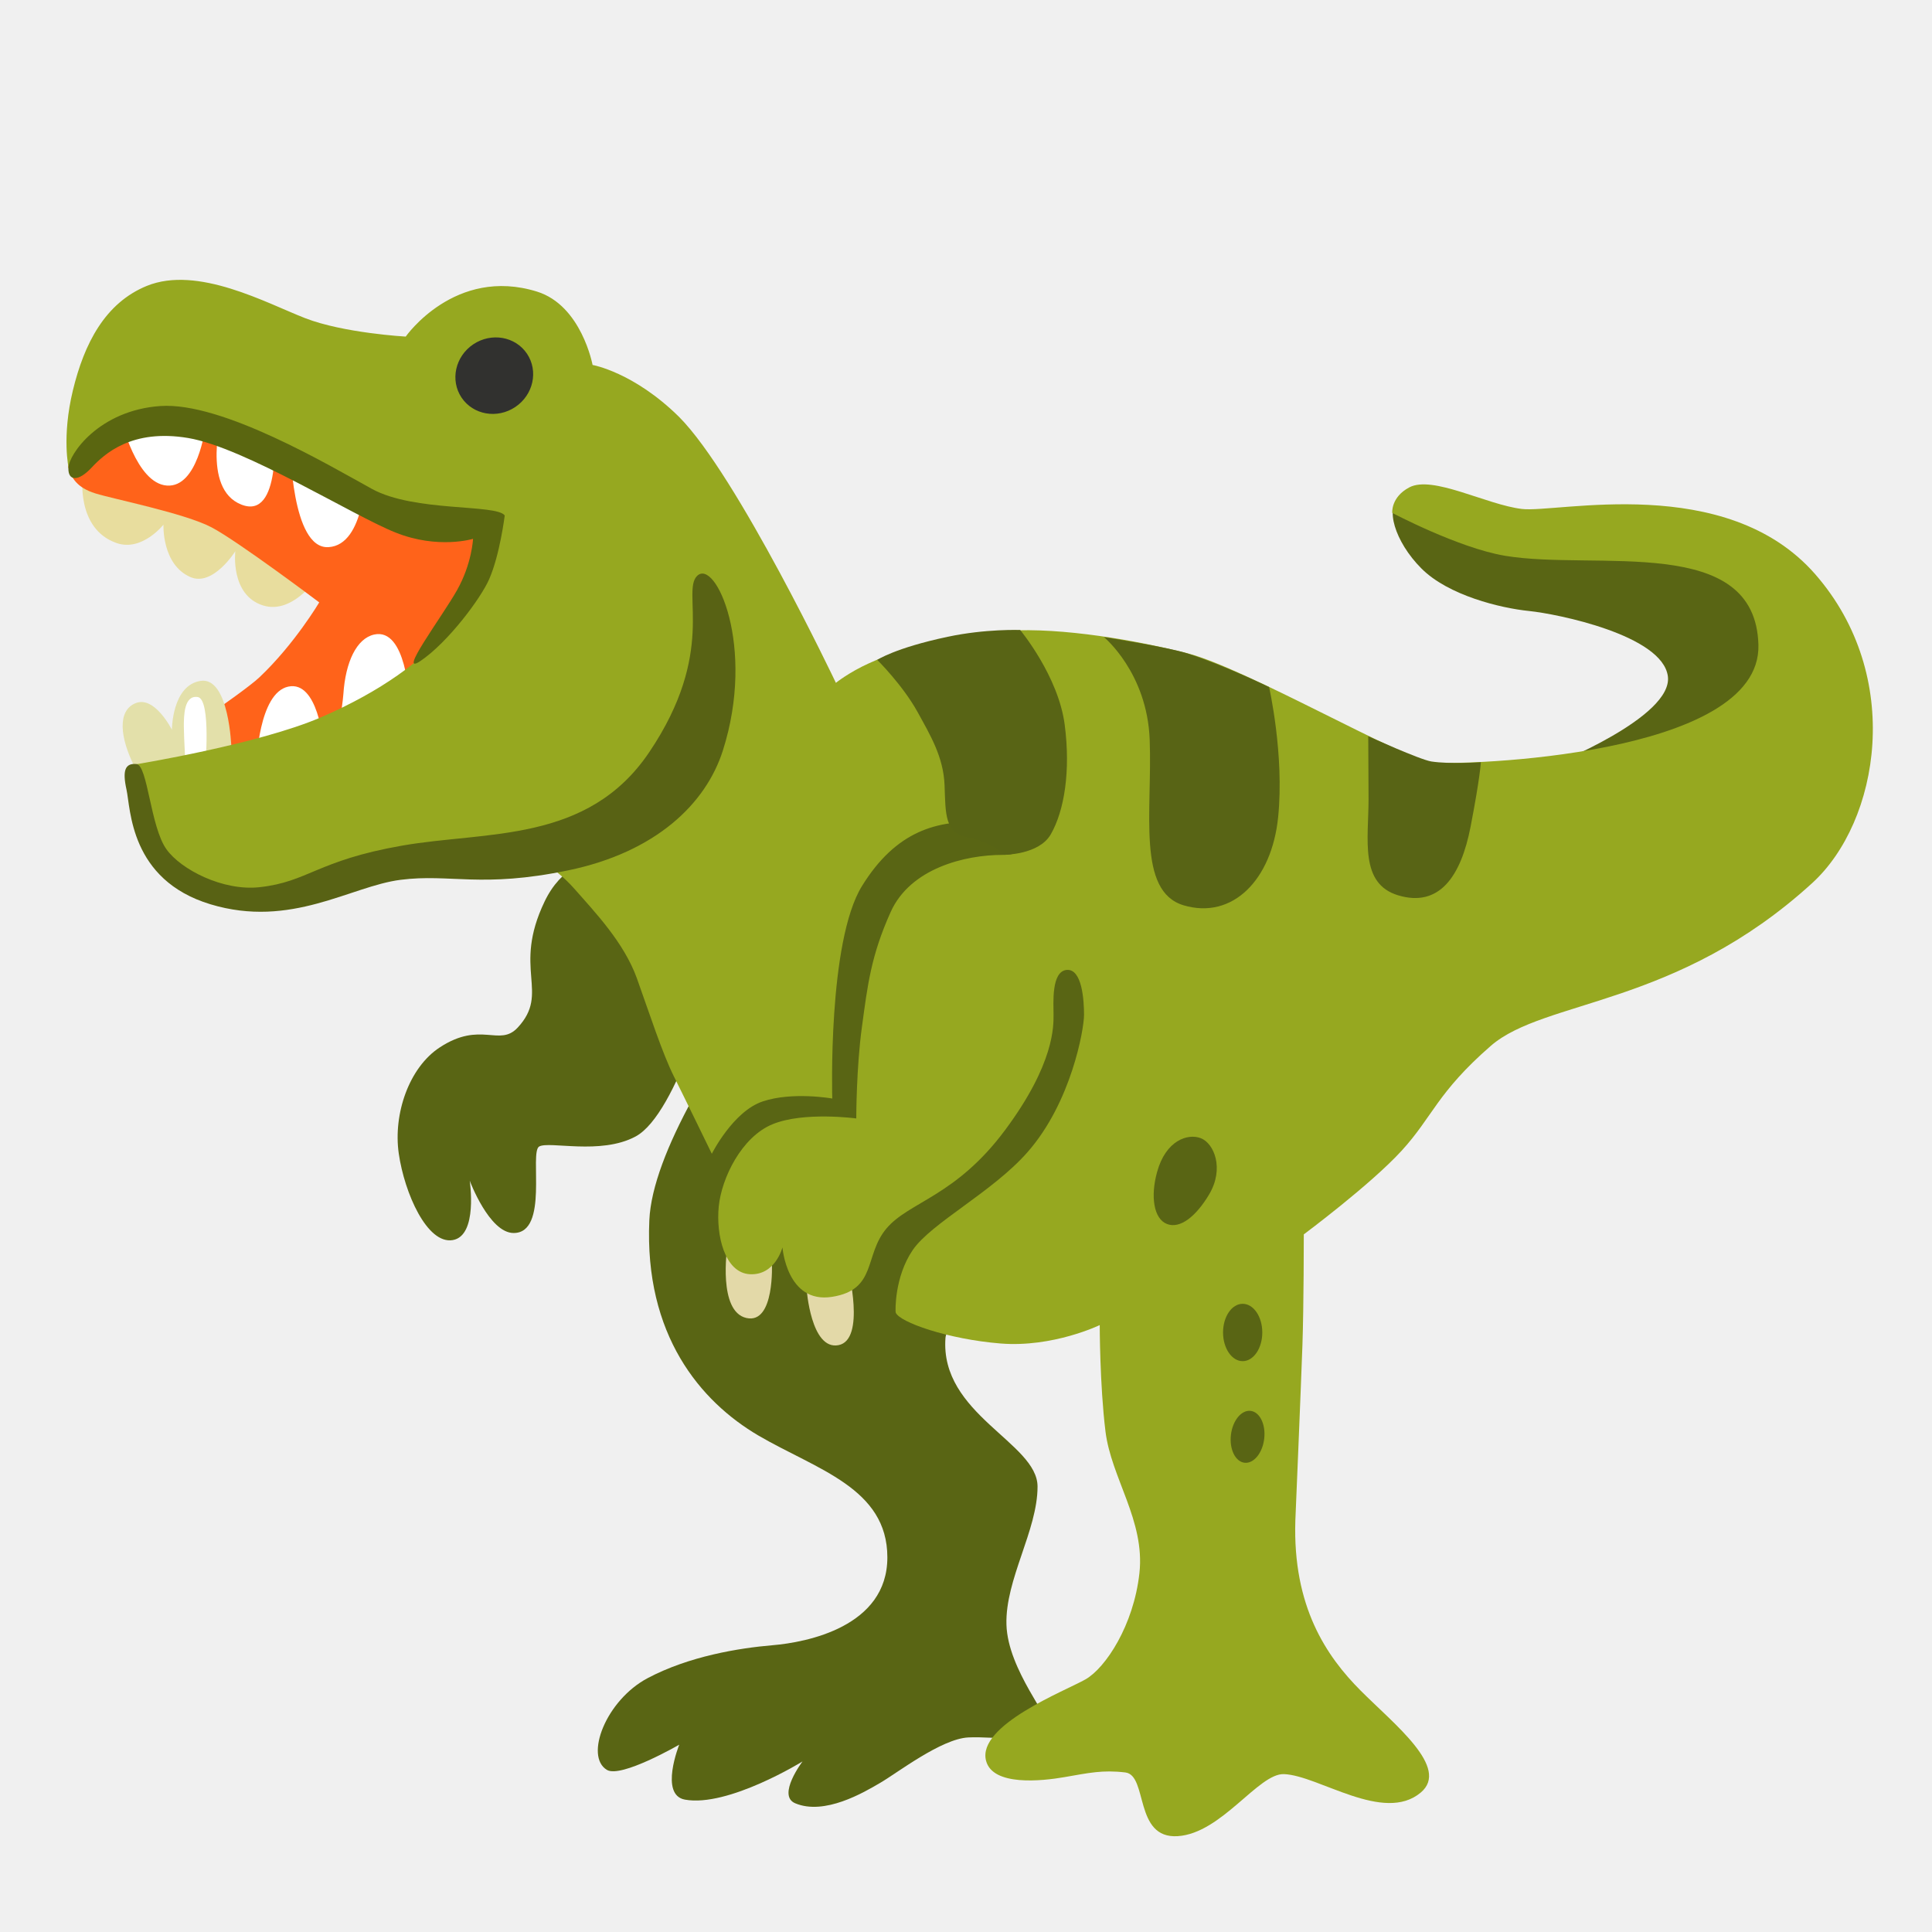
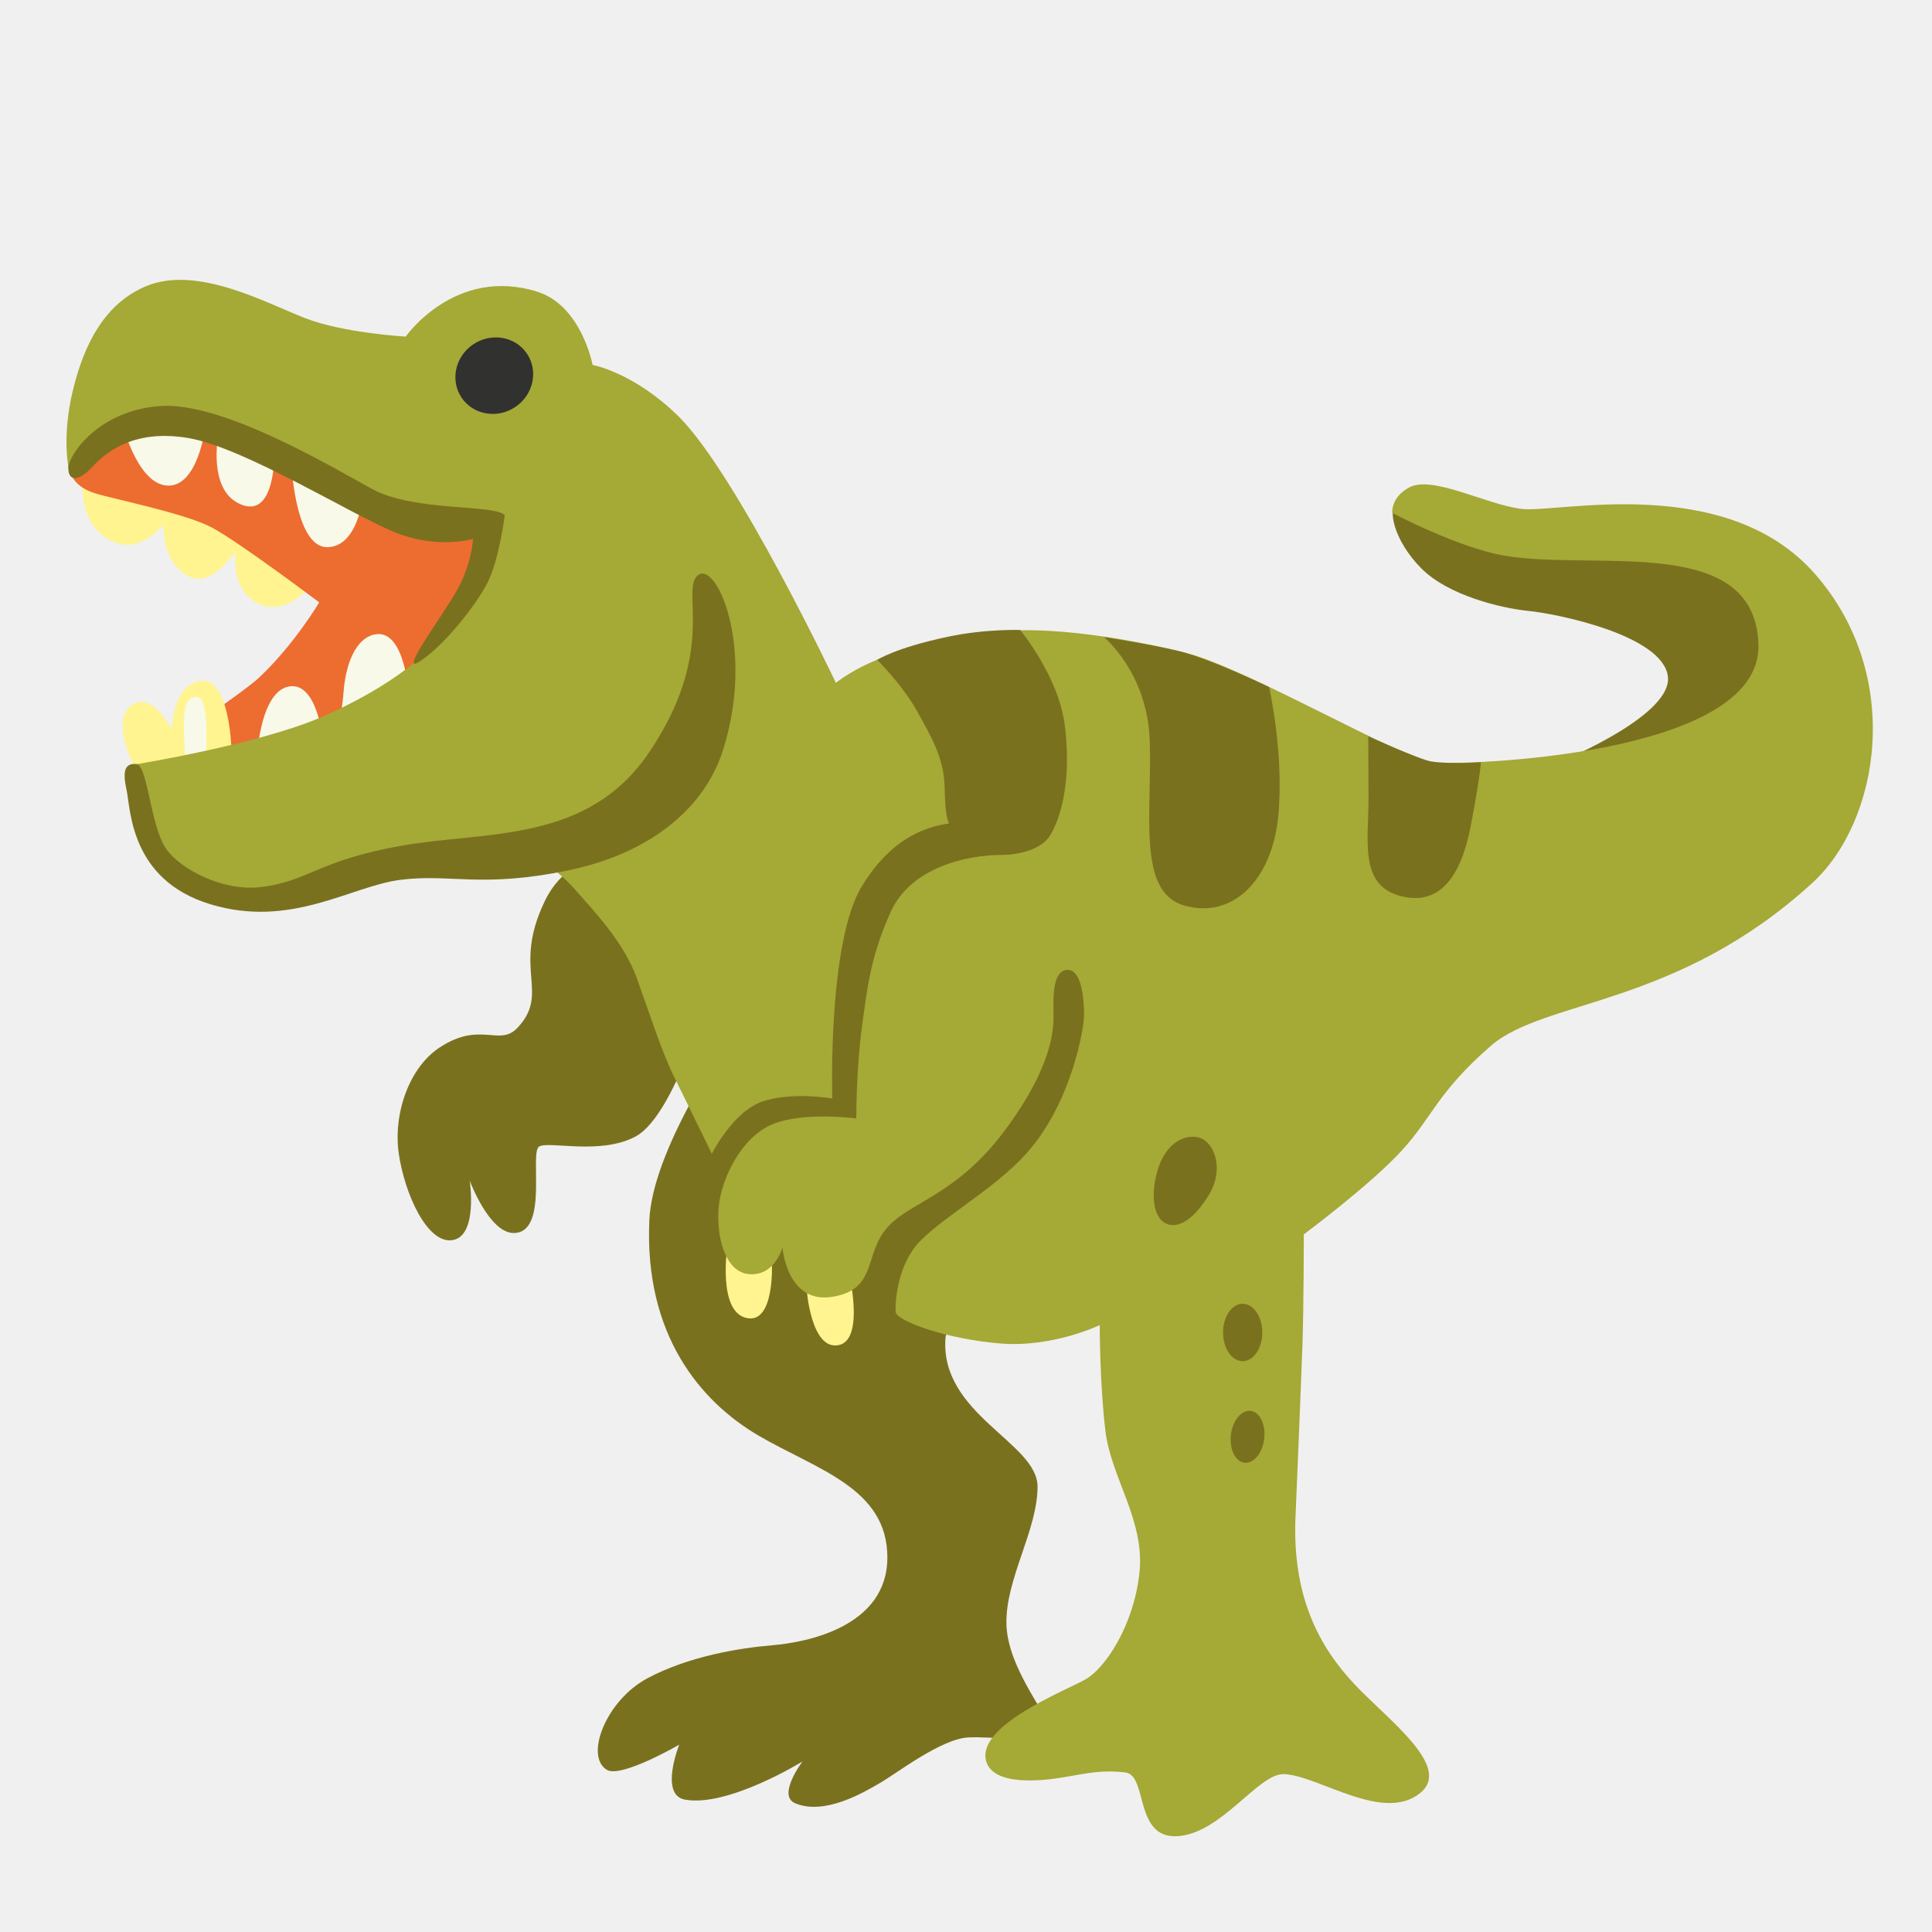
- <svg xmlns="http://www.w3.org/2000/svg" version="1.1" id="Layer_3" x="0px" y="0px" viewBox="0 0 128 128" style="enable-background:new 0 0 128 128;" xml:space="preserve">
-   <path style="fill:#E8DD9E;" d="M5.48,31.52l8.45,1.27l7.27,5.23c0,0-1.71,2.75-3.78,2.09c-2.18-0.69-1.83-3.59-1.83-3.59  s-1.48,2.37-2.98,1.71c-1.9-0.83-1.78-3.47-1.78-3.47s-1.42,1.8-3.1,1.22C5.01,35.04,5.48,31.52,5.48,31.52z" />
-   <path style="fill:#FF631A;" d="M34.57,31l-22.24-4.88l-5.82,0.75c0,0-2.16,3.47-1.97,4.13c0.19,0.66,0.56,1.31,1.78,1.69  c1.22,0.38,5.91,1.31,7.7,2.25c1.78,0.94,7.13,4.97,7.13,4.97s-1.64,2.77-3.97,4.97c-1.11,1.05-7.11,5.07-7.11,5.07l8.92,1.88  l15.86-9.48L34.57,31z" />
-   <path style="fill:#596514;" d="M43.49,56.91c0,0-5.26-1.69-7.41,2.82c-2.16,4.5,0.39,6.01-1.78,8.35c-1.22,1.31-2.44-0.47-5.16,1.31  c-2.04,1.33-3.1,4.41-2.72,7.04c0.38,2.63,1.88,6.01,3.57,5.73c1.69-0.28,1.13-3.94,1.13-3.94s1.29,3.47,2.91,3.47  c2.35,0,1.03-5.35,1.69-5.73c0.66-0.38,4.06,0.58,6.38-0.66c2.82-1.5,5.26-10.89,5.26-10.89L43.49,56.91z" />
-   <path style="fill:#596514;" d="M60.29,53.25c0,0-16.87,18.75-17.27,27.59c-0.34,7.6,3.38,12.01,7.23,14.27  c3.85,2.25,8.54,3.47,8.54,8.07s-5.35,5.63-7.6,5.82c-2.25,0.19-5.54,0.73-8.28,2.18c-2.76,1.46-4.2,5.18-2.7,6.08  c0.94,0.56,4.79-1.67,4.79-1.67s-1.33,3.33,0.38,3.64c2.86,0.52,7.79-2.53,7.79-2.53s-1.71,2.25-0.49,2.77  c1.94,0.82,4.53-0.7,5.65-1.36c1.13-0.66,4.04-2.91,5.82-3c1.78-0.09,5.35,0.47,5.44-0.38c0.09-0.84-2.82-4.08-2.91-7.09  c-0.09-3,2.06-6.24,2.06-9.15c0-2.91-6.48-4.79-6.1-9.85c0.14-1.95,12.12-17.04,11.92-23.56C74.23,54.65,60.29,53.25,60.29,53.25z" />
-   <path style="fill:#596514;" d="M102.8,50.71c0,0,8.07-3.19,7.7-5.91s-7.32-4.13-9.2-4.32c-1.88-0.19-5.35-1.03-7.13-2.82  c-1.78-1.78-2.44-4.13-1.41-4.6c1.03-0.47,5.35,1.6,5.35,1.6s11.36,0.47,12.95,0.75s12.11,5.82,8.35,11.07  C115.66,51.75,102.8,50.71,102.8,50.71z" />
-   <path style="fill:#FFFFFF;" d="M8.03,27.81c0,0,0.99,4.22,3.03,4.36c2.04,0.14,2.53-3.8,2.53-3.8l1.13-0.99c0,0-1.41,5,1.27,6.05  c2.67,1.06,2.18-4.93,2.18-4.93l1.06,0.99c0,0,0.07,6.9,2.53,6.76c2.46-0.14,2.46-5.07,2.46-5.07l-6.97-7.04L8.03,27.81z" />
-   <path style="fill:#E3D9A8;" d="M48.18,82.67c0,0-0.63,4.22,1.27,4.65s1.69-3.66,1.69-3.66L48.18,82.67z" />
-   <path style="fill:#E3D9A8;" d="M53.44,85.39c0,0,0.28,4.08,2.11,3.73c1.83-0.35,0.63-5.07,0.63-5.07L53.44,85.39z" />
-   <path style="fill:#FFFFFF;" d="M27.11,46.33c0,0-0.19-4.76-2.32-4.29c-1.17,0.26-1.9,1.83-2.04,3.94c-0.07,0.98-0.49,3.24-0.49,3.24  h-0.84c0,0-0.35-4.15-2.32-3.73c-1.97,0.42-2.11,5.07-2.11,5.07l5.21,1.06L27.11,46.33z" />
-   <path style="fill:#E3E0AA;" d="M15.33,49.54c0,0-0.14-4.72-2.04-4.43s-1.9,3.24-1.9,3.24S10.26,46.09,9,46.58s-1.03,2.32-0.12,4.15  C9.75,52.49,15.33,49.54,15.33,49.54z" />
-   <path style="fill:#FFFFFF;" d="M13.59,50.97c0,0,0.42-4.65-0.49-4.79c-0.92-0.14-0.92,1.27-0.92,1.97c0,0.7,0.14,3.03,0.14,3.03  L13.59,50.97z" />
-   <path style="fill:#96A820;" d="M39.26,24.18c0,0-0.73-3.94-3.68-4.86c-5.44-1.69-8.7,2.98-8.7,2.98s-4.11-0.23-6.66-1.22  s-7.11-3.51-10.49-2.14c-2.77,1.13-4.15,3.82-4.9,6.92s-0.28,5.16-0.28,5.16s3.19-3.1,6.85-2.82c3.66,0.28,9.29,3.19,10.79,3.94  c1.5,0.75,9.95,3.19,9.95,3.19s-1.69,5.35-2.91,6.85c-1.22,1.5-3.85,3.57-7.98,5.35c-4.13,1.78-12.2,3.1-12.2,3.1  s0.56,6.57,2.82,7.6c2.25,1.03,6.29,1.88,9.29,0.56s13.8-2.25,13.8-2.25s1.69,0.75,3.1,2.35s3.28,3.57,4.13,5.91  c0.84,2.35,1.69,4.97,2.44,6.48c0.75,1.5,2.53,5.16,2.53,5.16s1.41-2.82,3.38-3.47c1.97-0.66,4.6-0.19,4.6-0.19  s-0.31-10.4,1.97-14.08c2.25-3.64,4.97-4.41,8.07-4.22c3.1,0.19,3.66,2.16,1.22,2.16s-6.08,0.87-7.39,3.78s-1.53,4.86-1.9,7.58  c-0.38,2.72-0.38,6.1-0.38,6.1s-3.47-0.47-5.54,0.38c-2.06,0.84-3.38,3.57-3.57,5.44c-0.19,1.88,0.38,4.41,2.06,4.5  c1.69,0.09,2.16-1.78,2.16-1.78s0.28,3.75,3.28,3.28c3-0.47,2.11-2.75,3.61-4.53s4.58-2.11,7.86-6.52c3.28-4.41,3.21-6.9,3.21-7.65  s-0.16-2.86,0.87-2.96c1.03-0.09,1.15,2.04,1.15,2.98s-0.84,5.8-3.75,9.1c-2.32,2.64-6.38,4.69-7.6,6.48s-1.15,4.06-1.13,4.13  c0.21,0.64,3.47,1.78,6.95,2.06c3.47,0.28,6.57-1.22,6.57-1.22s0,3.94,0.38,7.04c0.38,3.1,2.63,5.91,2.25,9.39  c-0.38,3.47-2.25,6.29-3.57,7.04c-1.31,0.75-7.22,3.04-6.59,5.4c0.45,1.69,3.69,1.34,5.19,1.08c1.62-0.28,2.53-0.49,4.04-0.31  c1.5,0.19,0.56,4.41,3.47,4.22c2.91-0.19,5.35-4.18,7.04-4.11c2.3,0.09,6.6,3.29,9.06,1.22c1.95-1.64-1.74-4.5-3.99-6.76  s-4.5-5.54-4.32-11.26c0,0,0.38-9.01,0.47-11.64c0.09-2.63,0.09-7.32,0.09-7.32s4.41-3.28,6.48-5.54c2.06-2.25,2.35-3.85,5.91-6.95  c3.57-3.1,12.29-2.56,21.3-10.79c4.45-4.07,6.1-13.7,0.19-20.46c-5.91-6.76-17.08-4.04-19.43-4.32c-2.35-0.28-5.91-2.25-7.46-1.43  c-1.23,0.65-1.13,1.69-1.13,1.69s4.38,2.32,7.46,2.84c6.03,1.01,16.61-1.5,16.8,5.91s-19.71,7.98-21.59,7.79  c-1.88-0.19-12.37-6.24-16.21-7.23c-3.41-0.87-8.35-1.73-11.94-1.5c-3.75,0.23-6.5,0.94-9.2,2.16c-1.31,0.59-2.18,1.29-2.18,1.29  s-6.54-13.76-10.39-17.62C41.98,24.65,39.26,24.18,39.26,24.18z" />
-   <path style="fill:#5A6610;" d="M33.44,34.15c-0.56-0.77-5.98-0.21-8.8-1.76c-2.82-1.55-9.92-5.77-14.01-5.49  c-4.08,0.28-6.08,3.21-6.1,4.11c-0.02,0.89,0.68,0.89,1.53-0.02s2.67-2.6,6.41-1.97c3.73,0.63,10.91,5.14,13.73,6.26  c2.82,1.13,5.14,0.42,5.14,0.42s-0.07,1.64-1.06,3.4c-0.99,1.76-4.01,5.77-2.42,4.69c1.83-1.24,4.01-4.17,4.55-5.42  C33.12,36.75,33.44,34.15,33.44,34.15z" />
-   <ellipse transform="matrix(0.8308 -0.5565 0.5565 0.8308 -8.313 22.4355)" style="fill:#31312F;" cx="32.75" cy="24.89" rx="2.61" ry="2.5" />
-   <path style="fill:#586214;" d="M46.18,38.16c1.21-1.21,3.91,4.67,1.71,11.57c-1.13,3.54-4.46,6.73-10.23,7.93s-7.81,0.21-11.12,0.63  s-7.25,3.24-12.6,1.62s-5.28-6.34-5.56-7.6c-0.28-1.27-0.09-1.76,0.66-1.69s0.92,4.16,1.99,5.65c0.96,1.34,3.73,2.77,6.15,2.51  c3.24-0.35,3.8-1.76,9.43-2.75c5.63-0.99,12.32-0.14,16.4-6.19C47.5,43.19,45.13,39.22,46.18,38.16z" />
-   <path style="fill:#586415;" d="M70.54,48.02c0.4,3.08-0.03,5.7-0.92,7.25c-0.77,1.36-3.07,1.36-3.07,1.36s-0.87-0.87-2.42-1.15  c-1.55-0.28-1.48-1.55-1.55-3.45s-0.97-3.36-1.79-4.86c-0.99-1.79-2.67-3.45-2.67-3.45s1.17-0.79,4.66-1.53  c2.54-0.54,4.81-0.45,4.81-0.45S70.12,44.78,70.54,48.02z" />
-   <path style="fill:#586415;" d="M73.14,42.21c0,0,2.86,2.35,3.03,6.79c0.18,4.79-0.87,10.05,2.25,10.98  c3.24,0.96,5.84-1.69,6.26-5.84c0.42-4.15-0.6-8.62-0.6-8.62s-2.96-1.44-5.38-2.22C77.34,42.86,73.14,42.21,73.14,42.21z" />
-   <path style="fill:#586415;" d="M92.64,59.32c2.71,0.81,4.15-1.24,4.79-4.55s0.68-4.27,0.68-4.27s-2.04,0.14-3.28-0.05  c-0.76-0.12-4.18-1.67-4.18-1.67s0.02,3.09,0.02,4.15C90.67,55.62,90.06,58.55,92.64,59.32z" />
-   <path style="fill:#596514;" d="M80.11,79.13c-0.86,1.45-1.93,2.31-2.8,1.96c-0.87-0.34-1.1-1.82-0.65-3.44  c0.57-2.09,2.03-2.58,2.9-2.24C80.43,75.75,81.13,77.41,80.11,79.13z" />
-   <ellipse transform="matrix(0.1171 -0.9931 0.9931 0.1171 -21.5582 166.1349)" style="fill:#596514;" cx="82.66" cy="95.19" rx="1.73" ry="1.11" />
-   <ellipse style="fill:#596514;" cx="82.33" cy="88.28" rx="1.3" ry="1.9" />
+ <svg xmlns="http://www.w3.org/2000/svg" width="100%" height="100%" viewBox="0 0 128 128" version="1.1" xml:space="preserve" style="fill-rule:evenodd;clip-rule:evenodd;stroke-linejoin:round;stroke-miterlimit:2;">
+   <path d="M5.48,31.52L13.93,32.79L21.2,38.02C21.2,38.02 19.49,40.77 17.42,40.11C15.24,39.42 15.59,36.52 15.59,36.52C15.59,36.52 14.11,38.89 12.61,38.23C10.71,37.4 10.83,34.76 10.83,34.76C10.83,34.76 9.41,36.56 7.73,35.98C5.01,35.04 5.48,31.52 5.48,31.52Z" style="fill:rgb(255,244,143);fill-rule:nonzero;" />
+   <path d="M34.57,31L12.33,26.12L6.51,26.87C6.51,26.87 4.35,30.34 4.54,31C4.73,31.66 5.1,32.31 6.32,32.69C7.54,33.07 12.23,34 14.02,34.94C15.8,35.88 21.15,39.91 21.15,39.91C21.15,39.91 19.51,42.68 17.18,44.88C16.07,45.93 10.07,49.95 10.07,49.95L18.99,51.83L34.85,42.35L34.57,31Z" style="fill:rgb(237,108,48);fill-rule:nonzero;" />
+   <path d="M43.49,56.91C43.49,56.91 38.23,55.22 36.08,59.73C33.92,64.23 36.47,65.74 34.3,68.08C33.08,69.39 31.86,67.61 29.14,69.39C27.1,70.72 26.04,73.8 26.42,76.43C26.8,79.06 28.3,82.44 29.99,82.16C31.68,81.88 31.12,78.22 31.12,78.22C31.12,78.22 32.41,81.69 34.03,81.69C36.38,81.69 35.06,76.34 35.72,75.96C36.38,75.58 39.78,76.54 42.1,75.3C44.92,73.8 47.36,64.41 47.36,64.41L43.49,56.91Z" style="fill:rgb(122,113,31);fill-rule:nonzero;" />
+   <path d="M60.29,53.25C60.29,53.25 43.42,72 43.02,80.84C42.68,88.44 46.4,92.85 50.25,95.11C54.1,97.36 58.79,98.58 58.79,103.18C58.79,107.78 53.44,108.81 51.19,109C48.94,109.19 45.65,109.73 42.91,111.18C40.15,112.64 38.71,116.36 40.21,117.26C41.15,117.82 45,115.59 45,115.59C45,115.59 43.67,118.92 45.38,119.23C48.24,119.75 53.17,116.7 53.17,116.7C53.17,116.7 51.46,118.95 52.68,119.47C54.62,120.29 57.21,118.77 58.33,118.11C59.46,117.45 62.37,115.2 64.15,115.11C65.93,115.02 69.5,115.58 69.59,114.73C69.68,113.89 66.77,110.65 66.68,107.64C66.59,104.64 68.74,101.4 68.74,98.49C68.74,95.58 62.26,93.7 62.64,88.64C62.78,86.69 74.76,71.6 74.56,65.08C74.23,54.65 60.29,53.25 60.29,53.25Z" style="fill:rgb(122,113,31);fill-rule:nonzero;" />
+   <path d="M102.8,50.71C102.8,50.71 110.87,47.52 110.5,44.8C110.13,42.08 103.18,40.67 101.3,40.48C99.42,40.29 95.95,39.45 94.17,37.66C92.39,35.88 91.73,33.53 92.76,33.06C93.79,32.59 98.11,34.66 98.11,34.66C98.11,34.66 109.47,35.13 111.06,35.41C112.65,35.69 123.17,41.23 119.41,46.48C115.66,51.75 102.8,50.71 102.8,50.71Z" style="fill:rgb(122,113,31);fill-rule:nonzero;" />
+   <path d="M8.03,27.81C8.03,27.81 9.02,32.03 11.06,32.17C13.1,32.31 13.59,28.37 13.59,28.37L14.72,27.38C14.72,27.38 13.31,32.38 15.99,33.43C18.66,34.49 18.17,28.5 18.17,28.5L19.23,29.49C19.23,29.49 19.3,36.39 21.76,36.25C24.22,36.11 24.22,31.18 24.22,31.18L17.25,24.14L8.03,27.81Z" style="fill:rgb(248,249,233);fill-rule:nonzero;" />
+   <path d="M48.18,82.67C48.18,82.67 47.55,86.89 49.45,87.32C51.35,87.75 51.14,83.66 51.14,83.66L48.18,82.67Z" style="fill:rgb(255,244,143);fill-rule:nonzero;" />
+   <path d="M53.44,85.39C53.44,85.39 53.72,89.47 55.55,89.12C57.38,88.77 56.18,84.05 56.18,84.05L53.44,85.39Z" style="fill:rgb(255,244,143);fill-rule:nonzero;" />
+   <path d="M27.11,46.33C27.11,46.33 26.92,41.57 24.79,42.04C23.62,42.3 22.89,43.87 22.75,45.98C22.68,46.96 22.26,49.22 22.26,49.22L21.42,49.22C21.42,49.22 21.07,45.07 19.1,45.49C17.13,45.91 16.99,50.56 16.99,50.56L22.2,51.62L27.11,46.33Z" style="fill:rgb(248,249,233);fill-rule:nonzero;" />
+   <path d="M15.33,49.54C15.33,49.54 15.19,44.82 13.29,45.11C11.39,45.4 11.39,48.35 11.39,48.35C11.39,48.35 10.26,46.09 9,46.58C7.74,47.07 7.97,48.9 8.88,50.73C9.75,52.49 15.33,49.54 15.33,49.54Z" style="fill:rgb(255,244,143);fill-rule:nonzero;" />
+   <path d="M13.59,50.97C13.59,50.97 14.01,46.32 13.1,46.18C12.18,46.04 12.18,47.45 12.18,48.15C12.18,48.85 12.32,51.18 12.32,51.18L13.59,50.97Z" style="fill:rgb(248,249,233);fill-rule:nonzero;" />
+   <path d="M39.26,24.18C39.26,24.18 38.53,20.24 35.58,19.32C30.14,17.63 26.88,22.3 26.88,22.3C26.88,22.3 22.77,22.07 20.22,21.08C17.67,20.09 13.11,17.57 9.73,18.94C6.96,20.07 5.58,22.76 4.83,25.86C4.08,28.96 4.55,31.02 4.55,31.02C4.55,31.02 7.74,27.92 11.4,28.2C15.06,28.48 20.69,31.39 22.19,32.14C23.69,32.89 32.14,35.33 32.14,35.33C32.14,35.33 30.45,40.68 29.23,42.18C28.01,43.68 25.38,45.75 21.25,47.53C17.12,49.31 9.05,50.63 9.05,50.63C9.05,50.63 9.61,57.2 11.87,58.23C14.12,59.26 18.16,60.11 21.16,58.79C24.16,57.47 34.96,56.54 34.96,56.54C34.96,56.54 36.65,57.29 38.06,58.89C39.47,60.49 41.34,62.46 42.19,64.8C43.03,67.15 43.88,69.77 44.63,71.28C45.38,72.78 47.16,76.44 47.16,76.44C47.16,76.44 48.57,73.62 50.54,72.97C52.51,72.31 55.14,72.78 55.14,72.78C55.14,72.78 54.83,62.38 57.11,58.7C59.36,55.06 62.08,54.29 65.18,54.48C68.28,54.67 68.84,56.64 66.4,56.64C63.96,56.64 60.32,57.51 59.01,60.42C57.7,63.33 57.48,65.28 57.11,68C56.73,70.72 56.73,74.1 56.73,74.1C56.73,74.1 53.26,73.63 51.19,74.48C49.13,75.32 47.81,78.05 47.62,79.92C47.43,81.8 48,84.33 49.68,84.42C51.37,84.51 51.84,82.64 51.84,82.64C51.84,82.64 52.12,86.39 55.12,85.92C58.12,85.45 57.23,83.17 58.73,81.39C60.23,79.61 63.31,79.28 66.59,74.87C69.87,70.46 69.8,67.97 69.8,67.22C69.8,66.47 69.64,64.36 70.67,64.26C71.7,64.17 71.82,66.3 71.82,67.24C71.82,68.18 70.98,73.04 68.07,76.34C65.75,78.98 61.69,81.03 60.47,82.82C59.25,84.61 59.32,86.88 59.34,86.95C59.55,87.59 62.81,88.73 66.29,89.01C69.76,89.29 72.86,87.79 72.86,87.79C72.86,87.79 72.86,91.73 73.24,94.83C73.62,97.93 75.87,100.74 75.49,104.22C75.11,107.69 73.24,110.51 71.92,111.26C70.61,112.01 64.7,114.3 65.33,116.66C65.78,118.35 69.02,118 70.52,117.74C72.14,117.46 73.05,117.25 74.56,117.43C76.06,117.62 75.12,121.84 78.03,121.65C80.94,121.46 83.38,117.47 85.07,117.54C87.37,117.63 91.67,120.83 94.13,118.76C96.08,117.12 92.39,114.26 90.14,112C87.89,109.74 85.64,106.46 85.82,100.74C85.82,100.74 86.2,91.73 86.29,89.1C86.38,86.47 86.38,81.78 86.38,81.78C86.38,81.78 90.79,78.5 92.86,76.24C94.92,73.99 95.21,72.39 98.77,69.29C102.34,66.19 111.06,66.73 120.07,58.5C124.52,54.43 126.17,44.8 120.26,38.04C114.35,31.28 103.18,34 100.83,33.72C98.48,33.44 94.92,31.47 93.37,32.29C92.14,32.94 92.24,33.98 92.24,33.98C92.24,33.98 96.62,36.3 99.7,36.82C105.73,37.83 116.31,35.32 116.5,42.73C116.69,50.14 96.79,50.71 94.91,50.52C93.03,50.33 82.54,44.28 78.7,43.29C75.29,42.42 70.35,41.56 66.76,41.79C63.01,42.02 60.26,42.73 57.56,43.95C56.25,44.54 55.38,45.24 55.38,45.24C55.38,45.24 48.84,31.48 44.99,27.62C41.98,24.65 39.26,24.18 39.26,24.18Z" style="fill:rgb(165,169,54);fill-rule:nonzero;" />
+   <path d="M33.44,34.15C32.88,33.38 27.46,33.94 24.64,32.39C21.82,30.84 14.72,26.62 10.63,26.9C6.55,27.18 4.55,30.11 4.53,31.01C4.51,31.9 5.21,31.9 6.06,30.99C6.91,30.08 8.73,28.39 12.47,29.02C16.2,29.65 23.38,34.16 26.2,35.28C29.02,36.41 31.34,35.7 31.34,35.7C31.34,35.7 31.27,37.34 30.28,39.1C29.29,40.86 26.27,44.87 27.86,43.79C29.69,42.55 31.87,39.62 32.41,38.37C33.12,36.75 33.44,34.15 33.44,34.15Z" style="fill:rgb(122,113,31);fill-rule:nonzero;" />
+   <g transform="matrix(0.8308,-0.5565,0.5565,0.8308,-8.313,22.4355)">
+     <ellipse cx="32.75" cy="24.89" rx="2.61" ry="2.5" style="fill:rgb(49,49,47);" />
+   </g>
+   <path d="M46.18,38.16C47.39,36.95 50.09,42.83 47.89,49.73C46.76,53.27 43.43,56.46 37.66,57.66C31.89,58.86 29.85,57.87 26.54,58.29C23.23,58.71 19.29,61.53 13.94,59.91C8.59,58.29 8.66,53.57 8.38,52.31C8.1,51.04 8.29,50.55 9.04,50.62C9.79,50.69 9.96,54.78 11.03,56.27C11.99,57.61 14.76,59.04 17.18,58.78C20.42,58.43 20.98,57.02 26.61,56.03C32.24,55.04 38.93,55.89 43.01,49.84C47.5,43.19 45.13,39.22 46.18,38.16Z" style="fill:rgb(122,113,31);fill-rule:nonzero;" />
+   <path d="M70.54,48.02C70.94,51.1 70.51,53.72 69.62,55.27C68.85,56.63 66.55,56.63 66.55,56.63C66.55,56.63 65.68,55.76 64.13,55.48C62.58,55.2 62.65,53.93 62.58,52.03C62.51,50.13 61.61,48.67 60.79,47.17C59.8,45.38 58.12,43.72 58.12,43.72C58.12,43.72 59.29,42.93 62.78,42.19C65.32,41.65 67.59,41.74 67.59,41.74C67.59,41.74 70.12,44.78 70.54,48.02Z" style="fill:rgb(122,113,31);fill-rule:nonzero;" />
+   <path d="M73.14,42.21C73.14,42.21 76,44.56 76.17,49C76.35,53.79 75.3,59.05 78.42,59.98C81.66,60.94 84.26,58.29 84.68,54.14C85.1,49.99 84.08,45.52 84.08,45.52C84.08,45.52 81.12,44.08 78.7,43.3C77.34,42.86 73.14,42.21 73.14,42.21Z" style="fill:rgb(122,113,31);fill-rule:nonzero;" />
+   <path d="M92.64,59.32C95.35,60.13 96.79,58.08 97.43,54.77C98.07,51.46 98.11,50.5 98.11,50.5C98.11,50.5 96.07,50.64 94.83,50.45C94.07,50.33 90.65,48.78 90.65,48.78C90.65,48.78 90.67,51.87 90.67,52.93C90.67,55.62 90.06,58.55 92.64,59.32Z" style="fill:rgb(122,113,31);fill-rule:nonzero;" />
+   <path d="M80.11,79.13C79.25,80.58 78.18,81.44 77.31,81.09C76.44,80.75 76.21,79.27 76.66,77.65C77.23,75.56 78.69,75.07 79.56,75.41C80.43,75.75 81.13,77.41 80.11,79.13Z" style="fill:rgb(122,113,31);fill-rule:nonzero;" />
+   <g transform="matrix(0.1171,-0.9931,0.9931,0.1171,-21.5582,166.135)">
+     <ellipse cx="82.66" cy="95.19" rx="1.73" ry="1.11" style="fill:rgb(122,113,31);" />
+   </g>
+   <ellipse cx="82.33" cy="88.28" rx="1.3" ry="1.9" style="fill:rgb(122,113,31);" />
</svg>
